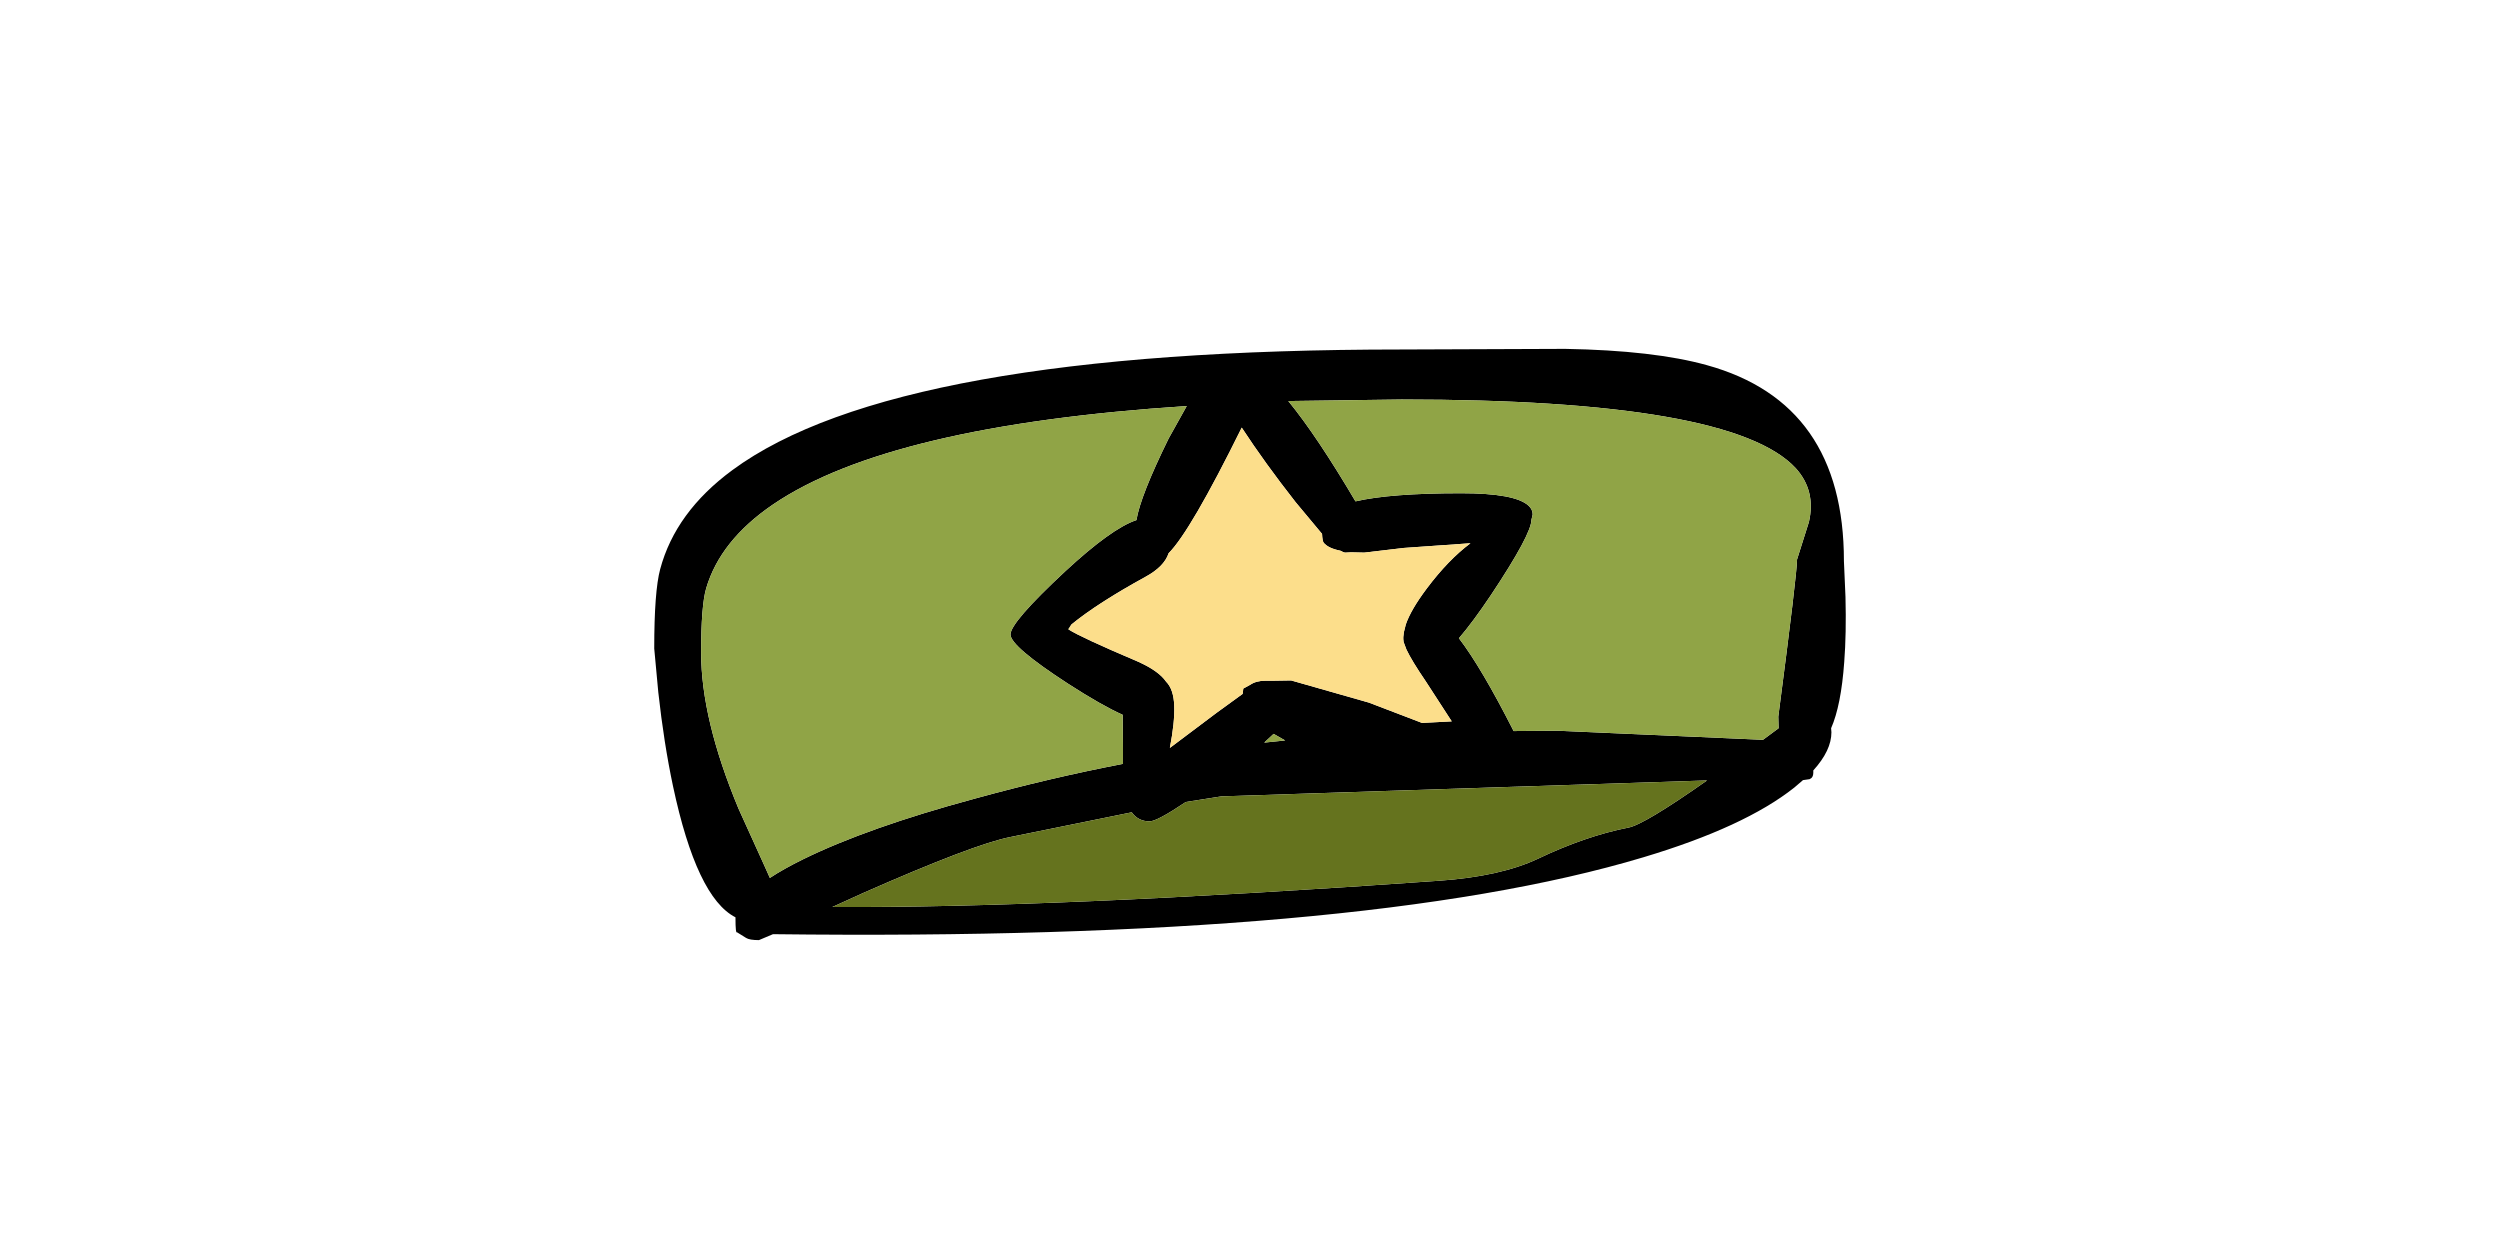
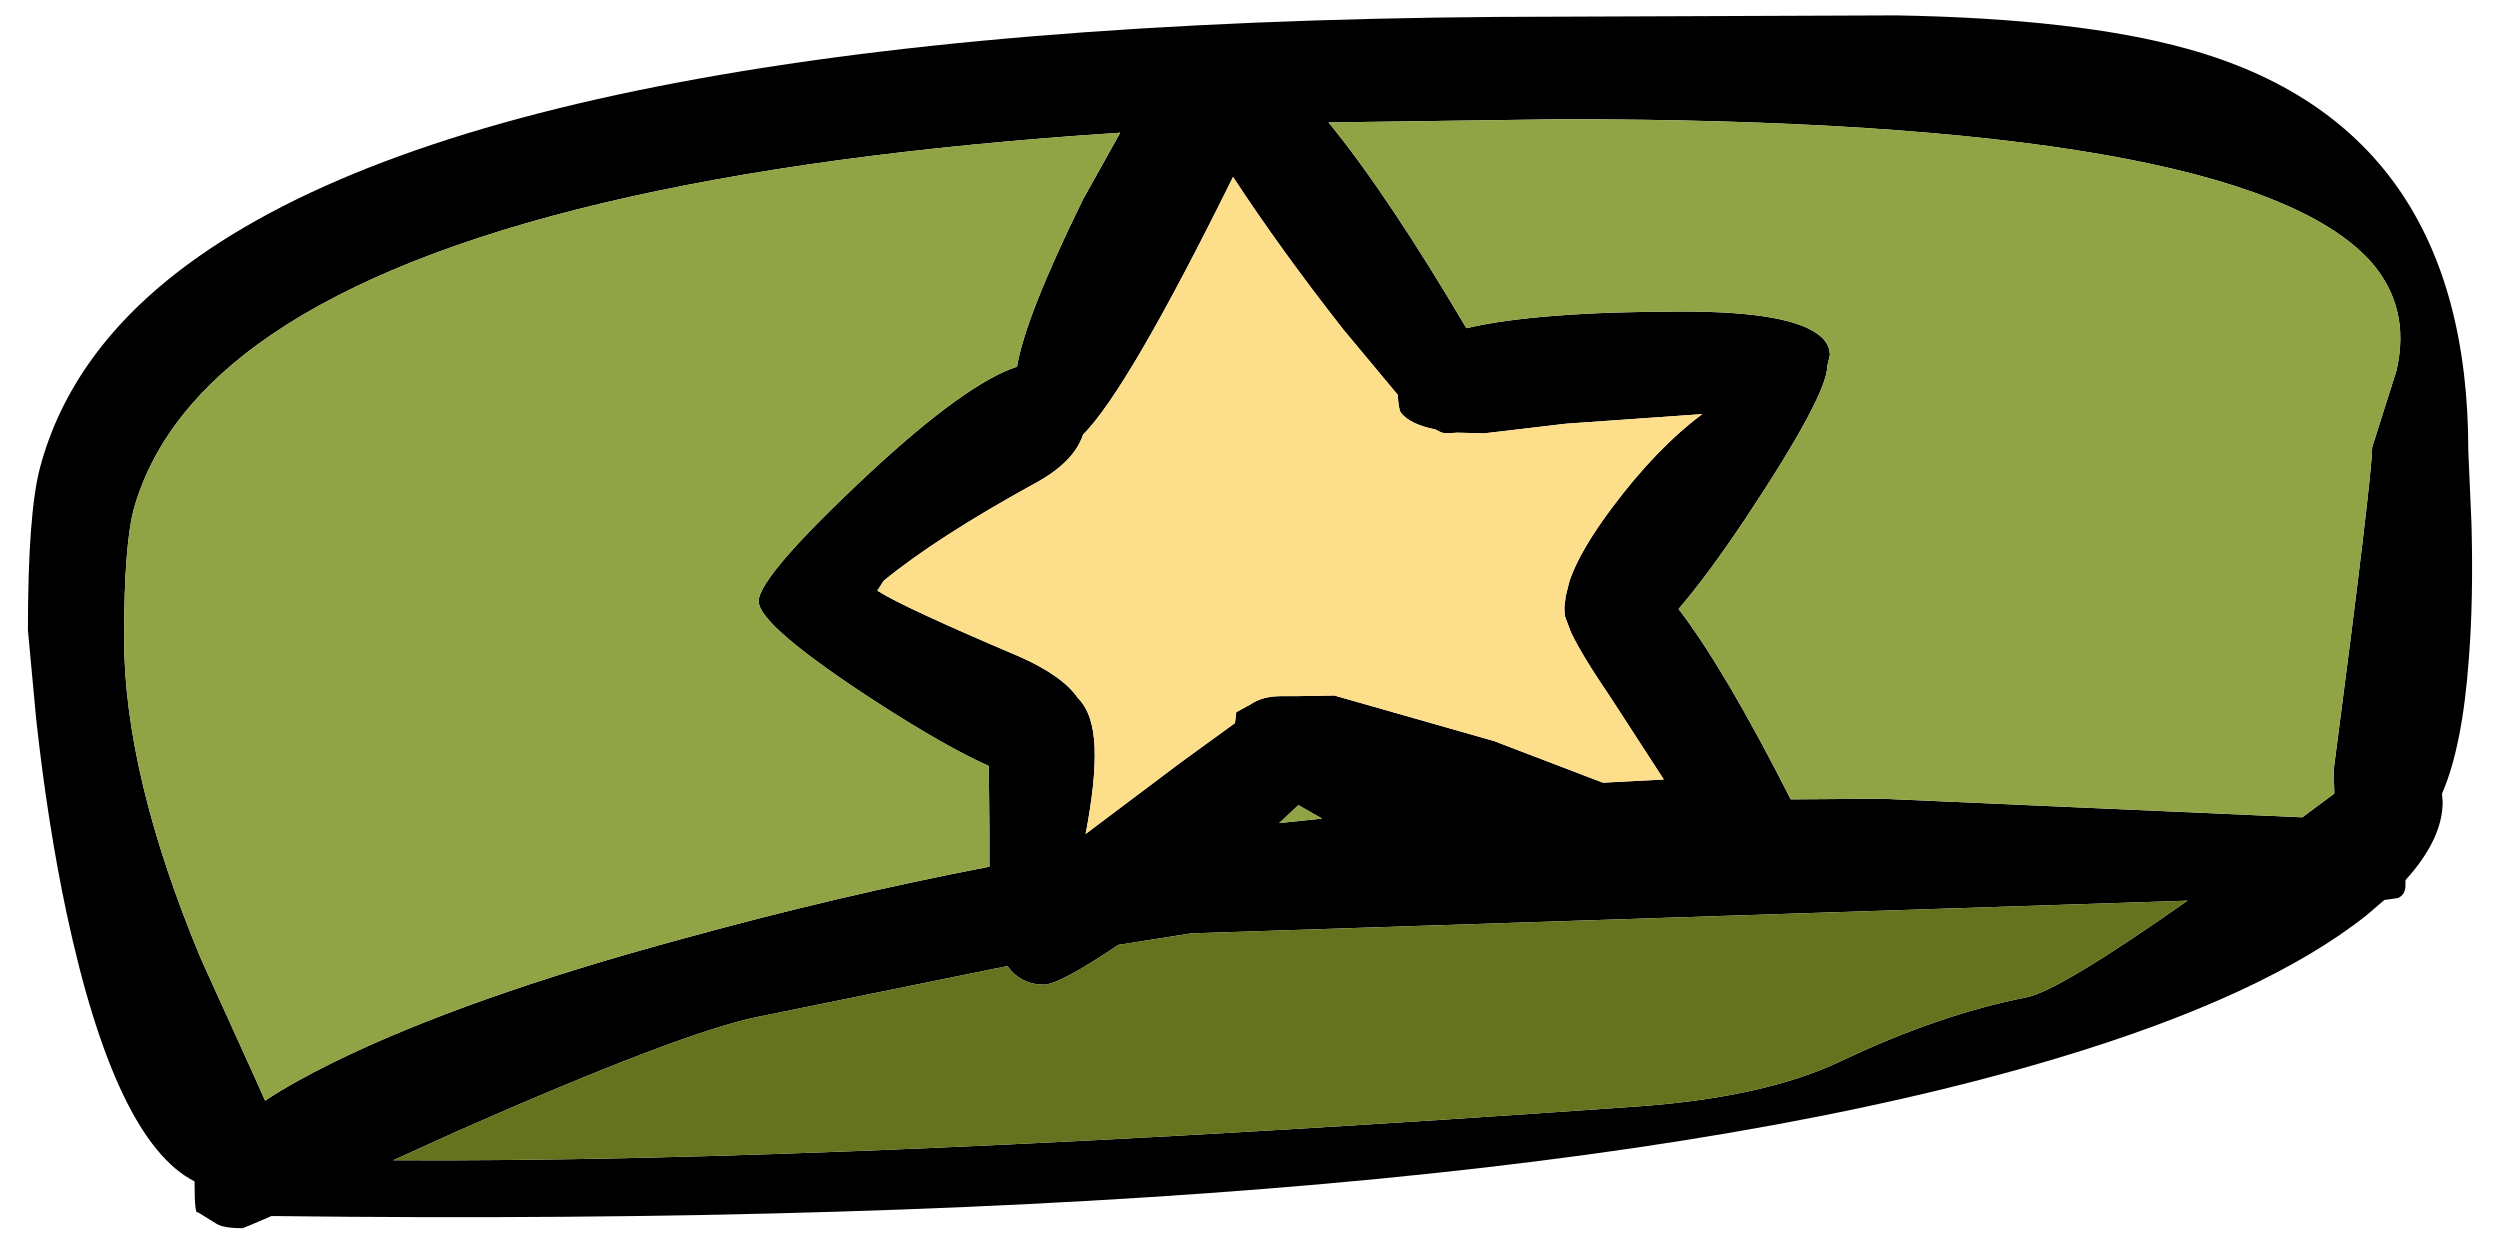
- <svg xmlns="http://www.w3.org/2000/svg" xmlns:xlink="http://www.w3.org/1999/xlink" height="200" width="400" version="1.1" id="svg147">
-   <g transform="translate(208.4275,407.6689)" id="g134">
+ <svg xmlns="http://www.w3.org/2000/svg" xmlns:xlink="http://www.w3.org/1999/xlink" height="97" width="195" version="1.1" id="svg147">
+   <g transform="translate(105.9275,353.05)" id="g134">
    <use height="94.6" transform="translate(-103.75,-351.85)" width="190.65" xlink:href="#shape0" id="use132" />
  </g>
  <defs id="defs145">
    <g id="shape0" transform="translate(103.75,351.85)">
      <path d="m 86.85,-312.15 q 0.15,5.85 -0.2,10.4 -0.5,6.95 -2.1,10.6 l 0.05,0.65 q 0,2.9 -2.9,6.1 v 0.4 q 0,0.75 -0.6,1 l -1.05,0.15 -1.4,1.2 q -7.95,6.3 -24.15,11.15 -44.85,13.45 -139.25,12.3 -2.2,0.95 -2.25,0.95 -1.5,0 -2.05,-0.35 l -1.45,-0.9 q -0.25,0.25 -0.25,-2.25 v -0.15 q -6.2,-3.15 -10,-21 -1.45,-6.85 -2.35,-15 l -0.65,-7 q 0,-9.15 0.95,-12.7 2.45,-9.15 11.55,-15.85 26.2,-19.3 107.1,-19.3 l 26.15,-0.1 q 14.2,0.25 22.65,2.6 21.95,6.05 21.95,31.35 l 0.25,5.75 m -50.05,-13.2 -0.2,0.85 q 0,2.3 -6.45,12 -2.95,4.4 -5.15,6.95 3.6,4.7 8.75,14.85 l 7.1,-0.05 32.8,1.45 2.5,-1.85 -0.05,-1.85 q 3,-22.9 3,-25.15 l 1.9,-6 q 1.15,-5 -2.1,-8.6 -10.15,-11 -63.05,-11 l -18.15,0.25 q 4.55,5.55 10.75,16.05 5.55,-1.3 16.9,-1.3 8.65,0 10.8,2 0.65,0.6 0.65,1.4 m -74.25,18.4 q 2.05,1.3 11,5.1 3.4,1.5 4.6,3.25 1.2,1.2 1.3,3.85 0.1,2.6 -0.7,6.75 l 7.45,-5.6 4.2,-3.05 0.1,-0.85 1.1,-0.6 q 0.95,-0.65 2.4,-0.65 h 0.95 0.2 l 3,-0.05 12.45,3.55 8.5,3.25 4.75,-0.25 -4.15,-6.4 q -2.25,-3.3 -3.1,-5.1 l -0.45,-1.2 -0.05,-0.45 v -0.2 -0.15 l 0.1,-0.8 0.3,-1.2 q 0.8,-2.35 3.35,-5.75 3.45,-4.6 7,-7.25 l -10.65,0.75 -6.35,0.75 -2.1,-0.05 -0.9,0.05 q -0.3,0 -0.8,-0.3 -2,-0.4 -2.7,-1.3 -0.2,-0.3 -0.25,-1.4 l -4.25,-5.1 q -4.9,-6.25 -8.6,-11.9 -8.2,16.6 -11.7,20.1 -0.7,2.15 -3.75,3.8 -7.65,4.2 -11.8,7.6 l -0.5,0.75 0.05,0.05 m 102.15,24.15 -77.7,2.55 -5.7,0.9 q -4.6,3.1 -5.8,3.1 -1.8,0 -2.85,-1.45 l -19.4,3.95 q -5.85,1.15 -23.55,8.95 l -4.95,2.25 q 35.05,0.2 97.1,-4.2 9.8,-0.7 15.75,-3.5 7.65,-3.65 14.5,-5 2.5,-0.45 12.6,-7.55 m -86.15,-54.7 2.9,-5.2 q -47.6,3.1 -66.2,15.75 -8.45,5.75 -10.7,13.45 -0.8,2.8 -0.8,10.25 0,10.65 6,25 l 4.15,9.15 0.85,1.9 q 2.2,-1.45 5.35,-3 10.3,-5.05 27.3,-9.65 12.15,-3.35 23.85,-5.6 V -288 l -0.05,-5.3 q -3.35,-1.5 -8.7,-4.95 -9.25,-6 -9.25,-7.9 0,-1.95 8.75,-10.1 7.45,-6.9 11.4,-8.2 0.65,-3.9 5.15,-13.05 m 18.2,48.05 -1.4,-0.8 -1.5,1.4 3.35,-0.35 -0.45,-0.25" fill="#000000" fill-rule="evenodd" stroke="none" id="path136" />
      <path d="m 36.8,-325.35 q 0,-0.8 -0.65,-1.4 -2.15,-2 -10.8,-2 -11.35,0 -16.9,1.3 -6.2,-10.5 -10.75,-16.05 l 18.15,-0.25 q 52.9,0 63.05,11 3.25,3.6 2.1,8.6 l -1.9,6 q 0,2.25 -3,25.15 l 0.05,1.85 -2.5,1.85 -32.8,-1.45 -7.1,0.05 q -5.15,-10.15 -8.75,-14.85 2.2,-2.55 5.15,-6.95 6.45,-9.7 6.45,-12 l 0.2,-0.85 m -73.8,17.6 -0.45,0.8 -0.05,-0.05 0.5,-0.75 m 33.75,18.3 0.45,0.25 -3.35,0.35 1.5,-1.4 1.4,0.8 m -18.2,-48.05 q -4.5,9.15 -5.15,13.05 -3.95,1.3 -11.4,8.2 -8.75,8.15 -8.75,10.1 0,1.9 9.25,7.9 5.35,3.45 8.7,4.95 l 0.05,5.3 v 2.55 q -11.7,2.25 -23.85,5.6 -17,4.6 -27.3,9.65 -3.15,1.55 -5.35,3 l -0.85,-1.9 -4.15,-9.15 q -6,-14.35 -6,-25 0,-7.45 0.8,-10.25 2.25,-7.7 10.7,-13.45 18.6,-12.65 66.2,-15.75 l -2.9,5.2" fill="#90a446" fill-rule="evenodd" stroke="none" id="path138" />
      <path d="m -37,-307.75 q 4.15,-3.4 11.8,-7.6 3.05,-1.65 3.75,-3.8 3.5,-3.5 11.7,-20.1 3.7,5.65 8.6,11.9 l 4.25,5.1 q 0.05,1.1 0.25,1.4 0.7,0.9 2.7,1.3 0.5,0.3 0.8,0.3 l 0.9,-0.05 2.1,0.05 6.35,-0.75 10.65,-0.75 q -3.55,2.65 -7,7.25 -2.55,3.4 -3.35,5.75 l -0.3,1.2 -0.1,0.8 v 0.15 0.2 l 0.05,0.45 0.45,1.2 q 0.85,1.8 3.1,5.1 l 4.15,6.4 -4.75,0.25 -8.5,-3.25 -12.45,-3.55 -3,0.05 H -5.05 -6 q -1.45,0 -2.4,0.65 l -1.1,0.6 -0.1,0.85 -4.2,3.05 -7.45,5.6 q 0.8,-4.15 0.7,-6.75 -0.1,-2.65 -1.3,-3.85 -1.2,-1.75 -4.6,-3.25 -8.95,-3.8 -11,-5.1 l 0.45,-0.8" fill="#fcde8b" fill-rule="evenodd" stroke="none" id="path140" />
      <path d="m 64.7,-282.8 q -10.1,7.1 -12.6,7.55 -6.85,1.35 -14.5,5 -5.95,2.8 -15.75,3.5 -62.05,4.4 -97.1,4.2 l 4.95,-2.25 q 17.7,-7.8 23.55,-8.95 l 19.4,-3.95 q 1.05,1.45 2.85,1.45 1.2,0 5.8,-3.1 l 5.7,-0.9 77.7,-2.55" fill="#65731e" fill-rule="evenodd" stroke="none" id="path142" />
    </g>
  </defs>
</svg>
